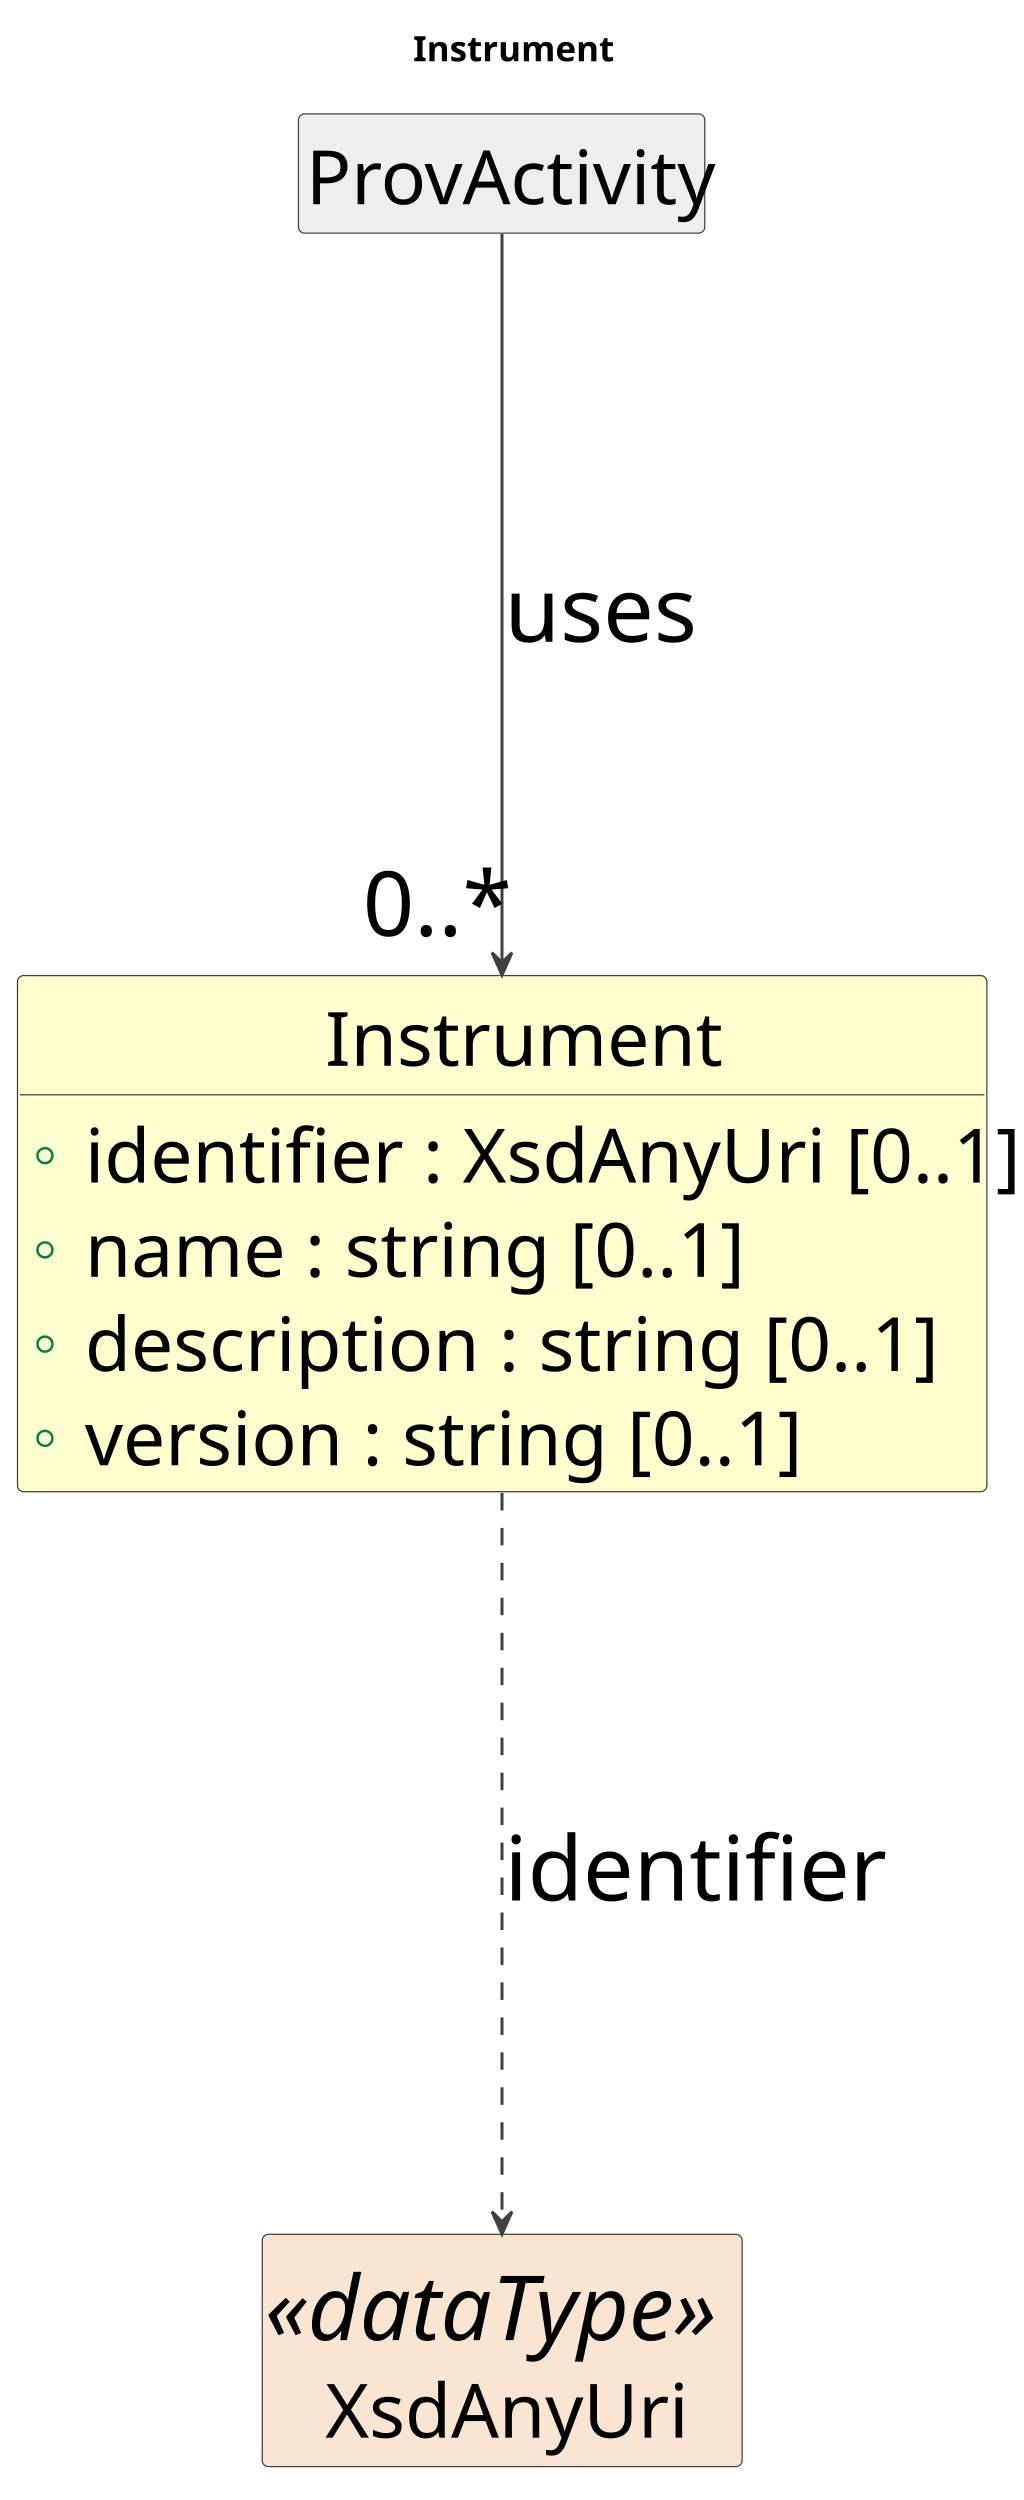
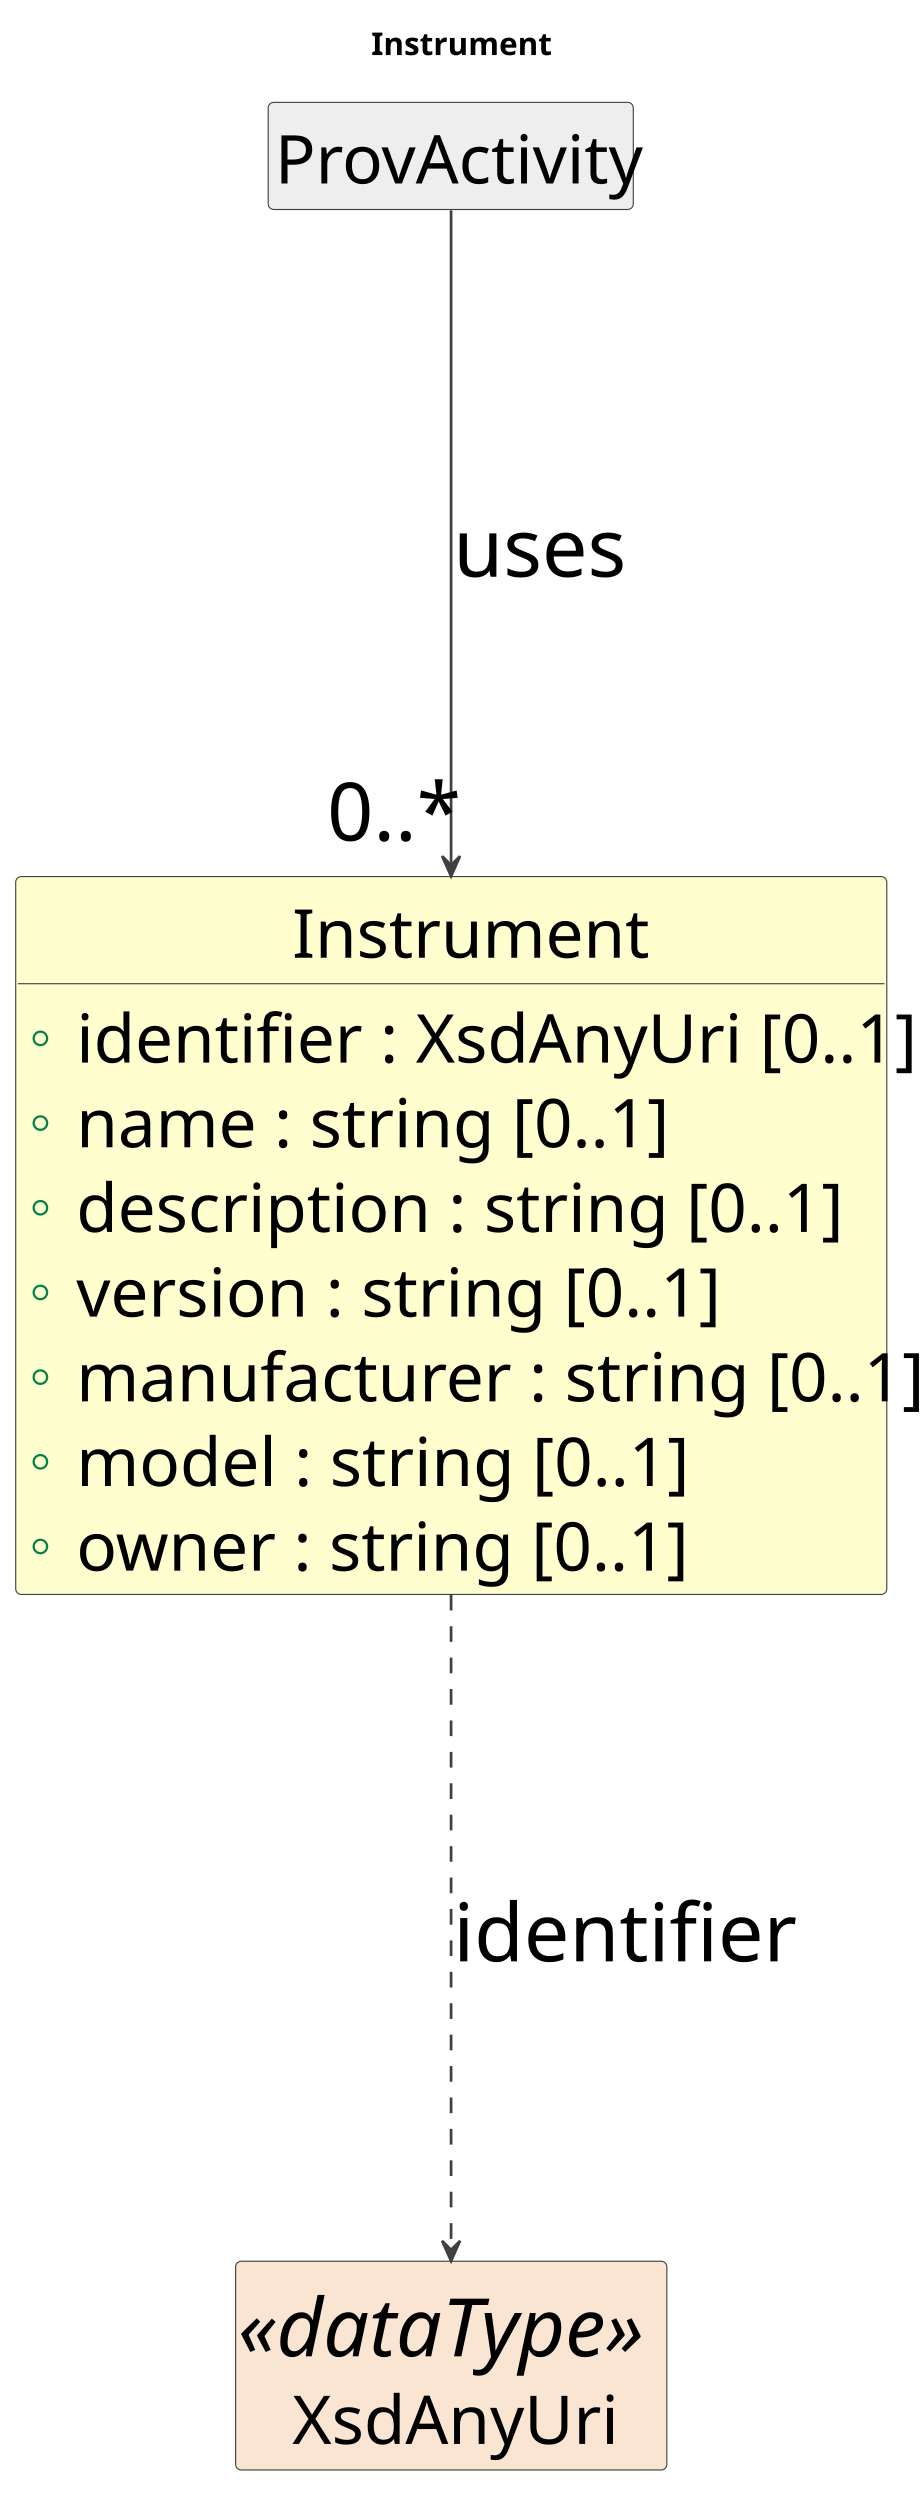
- <svg xmlns="http://www.w3.org/2000/svg" contentStyleType="text/css" data-diagram-type="CLASS" height="1001px" preserveAspectRatio="none" style="width:410px;height:1001px;background:#FFFFFF;" version="1.1" viewBox="0 0 410 1001" width="410px" zoomAndPan="magnify">
+ <svg xmlns="http://www.w3.org/2000/svg" contentStyleType="text/css" data-diagram-type="CLASS" height="1114px" preserveAspectRatio="none" style="width:410px;height:1114px;background:#FFFFFF;" version="1.1" viewBox="0 0 410 1114" width="410px" zoomAndPan="magnify">
  <defs />
  <g>
    <g class="title" data-source-line="1">
      <text fill="#000000" font-family="sans-serif" font-size="14" font-weight="700" lengthAdjust="spacing" textLength="72.338" x="165.407" y="24.533">Instrument</text>
    </g>
    <g class="entity" data-qualified-name="Instrument" data-source-line="16" id="ent0002">
-       <rect fill="#FEFECE" height="206.672" rx="2.5" ry="2.5" style="stroke:#404040;stroke-width:0.5;" width="388.151" x="7" y="390.609" />
+       <rect fill="#FEFECE" height="319.875" rx="2.5" ry="2.5" style="stroke:#404040;stroke-width:0.5;" width="388.151" x="7" y="390.609" />
      <text fill="#000000" font-family="sans-serif" font-size="30" lengthAdjust="spacing" textLength="141.724" x="130.214" y="426.752">Instrument</text>
      <line style="stroke:#404040;stroke-width:0.5;" x1="8" x2="394.151" y1="438.344" y2="438.344" />
      <g data-visibility-modifier="PUBLIC_FIELD">
        <ellipse cx="18" cy="462.711" fill="none" rx="3" ry="3" style="stroke:#038048;stroke-width:1;" />
      </g>
      <text fill="#000000" font-family="sans-serif" font-size="30" lengthAdjust="spacing" textLength="355.151" x="34" y="473.486">identifier : XsdAnyUri [0..1]</text>
      <g data-visibility-modifier="PUBLIC_FIELD">
        <ellipse cx="18" cy="500.445" fill="none" rx="3" ry="3" style="stroke:#038048;stroke-width:1;" />
      </g>
      <text fill="#000000" font-family="sans-serif" font-size="30" lengthAdjust="spacing" textLength="248.452" x="34" y="511.221">name : string [0..1]</text>
      <g data-visibility-modifier="PUBLIC_FIELD">
        <ellipse cx="18" cy="538.18" fill="none" rx="3" ry="3" style="stroke:#038048;stroke-width:1;" />
      </g>
      <text fill="#000000" font-family="sans-serif" font-size="30" lengthAdjust="spacing" textLength="318.486" x="34" y="548.955">description : string [0..1]</text>
      <g data-visibility-modifier="PUBLIC_FIELD">
        <ellipse cx="18" cy="575.914" fill="none" rx="3" ry="3" style="stroke:#038048;stroke-width:1;" />
      </g>
      <text fill="#000000" font-family="sans-serif" font-size="30" lengthAdjust="spacing" textLength="270.117" x="34" y="586.689">version : string [0..1]</text>
+       <g data-visibility-modifier="PUBLIC_FIELD">
+         <ellipse cx="18" cy="613.648" fill="none" rx="3" ry="3" style="stroke:#038048;stroke-width:1;" />
+       </g>
+       <text fill="#000000" font-family="sans-serif" font-size="30" lengthAdjust="spacing" textLength="350.156" x="34" y="624.424">manufacturer : string [0..1]</text>
+       <g data-visibility-modifier="PUBLIC_FIELD">
+         <ellipse cx="18" cy="651.383" fill="none" rx="3" ry="3" style="stroke:#038048;stroke-width:1;" />
+       </g>
+       <text fill="#000000" font-family="sans-serif" font-size="30" lengthAdjust="spacing" textLength="255.117" x="34" y="662.158">model : string [0..1]</text>
+       <g data-visibility-modifier="PUBLIC_FIELD">
+         <ellipse cx="18" cy="689.117" fill="none" rx="3" ry="3" style="stroke:#038048;stroke-width:1;" />
+       </g>
+       <text fill="#000000" font-family="sans-serif" font-size="30" lengthAdjust="spacing" textLength="255.117" x="34" y="699.893">owner : string [0..1]</text>
    </g>
-     <g class="entity" data-qualified-name="ProvActivity" data-source-line="22" id="ent0003">
+     <g class="entity" data-qualified-name="ProvActivity" data-source-line="25" id="ent0003">
      <rect fill="#EEEEEE" height="47.734" rx="2.5" ry="2.5" style="stroke:#404040;stroke-width:0.5;" width="162.694" x="119.5" y="45.609" />
      <text fill="#000000" font-family="sans-serif" font-size="30" lengthAdjust="spacing" textLength="156.694" x="122.5" y="81.752">ProvActivity</text>
    </g>
-     <g class="entity" data-qualified-name="XsdAnyUri" data-source-line="24" id="ent0005">
-       <rect fill="#FAE5D3" height="93.016" rx="2.5" ry="2.5" style="stroke:#404040;stroke-width:0.5;" width="192.143" x="105" y="894.609" />
-       <text fill="#000000" font-family="sans-serif" font-size="36" font-style="italic" lengthAdjust="spacing" textLength="190.143" x="106" y="936.981">«dataType»</text>
-       <text fill="#000000" font-family="sans-serif" font-size="30" lengthAdjust="spacing" textLength="141.709" x="130.217" y="976.033">XsdAnyUri</text>
+     <g class="entity" data-qualified-name="XsdAnyUri" data-source-line="27" id="ent0005">
+       <rect fill="#FAE5D3" height="93.016" rx="2.5" ry="2.5" style="stroke:#404040;stroke-width:0.5;" width="192.143" x="105" y="1007.609" />
+       <text fill="#000000" font-family="sans-serif" font-size="36" font-style="italic" lengthAdjust="spacing" textLength="190.143" x="106" y="1049.98">«dataType»</text>
+       <text fill="#000000" font-family="sans-serif" font-size="30" lengthAdjust="spacing" textLength="141.709" x="130.217" y="1089.033">XsdAnyUri</text>
    </g>
-     <g class="link" data-entity-1="ent0003" data-entity-2="ent0002" data-link-type="dependency" data-source-line="23" id="lnk4">
-       <path codeLine="23" d="M201,93.629 C201,148.819 201,285.449 201,384.419" fill="none" id="ProvActivity-to-Instrument" style="stroke:#404040;stroke-width:1.2;" />
-       <polygon fill="#404040" points="201,390.419,205,381.419,201,385.419,197,381.419,201,390.419" style="stroke:#404040;stroke-width:1.2;" />
+     <g class="link" data-entity-1="ent0003" data-entity-2="ent0002" data-link-type="dependency" data-source-line="26" id="lnk4">
+       <path codeLine="26" d="M201,93.709 C201,146.789 201,275.249 201,384.479" fill="none" id="ProvActivity-to-Instrument" style="stroke:#404040;stroke-width:1.2;" />
+       <polygon fill="#404040" points="201,390.479,205,381.479,201,385.479,197,381.479,201,390.479" style="stroke:#404040;stroke-width:1.2;" />
      <text fill="#000000" font-family="sans-serif" font-size="36" lengthAdjust="spacing" textLength="76.043" x="202" y="256.981">uses</text>
-       <text fill="#000000" font-family="sans-serif" font-size="36" lengthAdjust="spacing" textLength="54.035" x="145.267" y="374.726">0..*</text>
+       <text fill="#000000" font-family="sans-serif" font-size="36" lengthAdjust="spacing" textLength="54.035" x="145.774" y="374.584">0..*</text>
    </g>
-     <g class="link" data-entity-1="ent0002" data-entity-2="ent0005" data-link-type="dependency" data-source-line="25" id="lnk6">
-       <path codeLine="25" d="M201,597.759 C201,691.319 201,819.179 201,888.539" fill="none" id="Instrument-to-XsdAnyUri" style="stroke:#404040;stroke-width:1.2;stroke-dasharray:7,7;" />
-       <polygon fill="#404040" points="201,894.539,205,885.539,201,889.539,197,885.539,201,894.539" style="stroke:#404040;stroke-width:1.2;" />
-       <text fill="#000000" font-family="sans-serif" font-size="36" lengthAdjust="spacing" textLength="136.072" x="202" y="760.981">identifier</text>
+     <g class="link" data-entity-1="ent0002" data-entity-2="ent0005" data-link-type="dependency" data-source-line="28" id="lnk6">
+       <path codeLine="28" d="M201,710.629 C201,813.769 201,934.919 201,1001.509" fill="none" id="Instrument-to-XsdAnyUri" style="stroke:#404040;stroke-width:1.2;stroke-dasharray:7,7;" />
+       <polygon fill="#404040" points="201,1007.509,205,998.509,201,1002.509,197,998.509,201,1007.509" style="stroke:#404040;stroke-width:1.2;" />
+       <text fill="#000000" font-family="sans-serif" font-size="36" lengthAdjust="spacing" textLength="136.072" x="202" y="873.981">identifier</text>
    </g>
  </g>
</svg>
